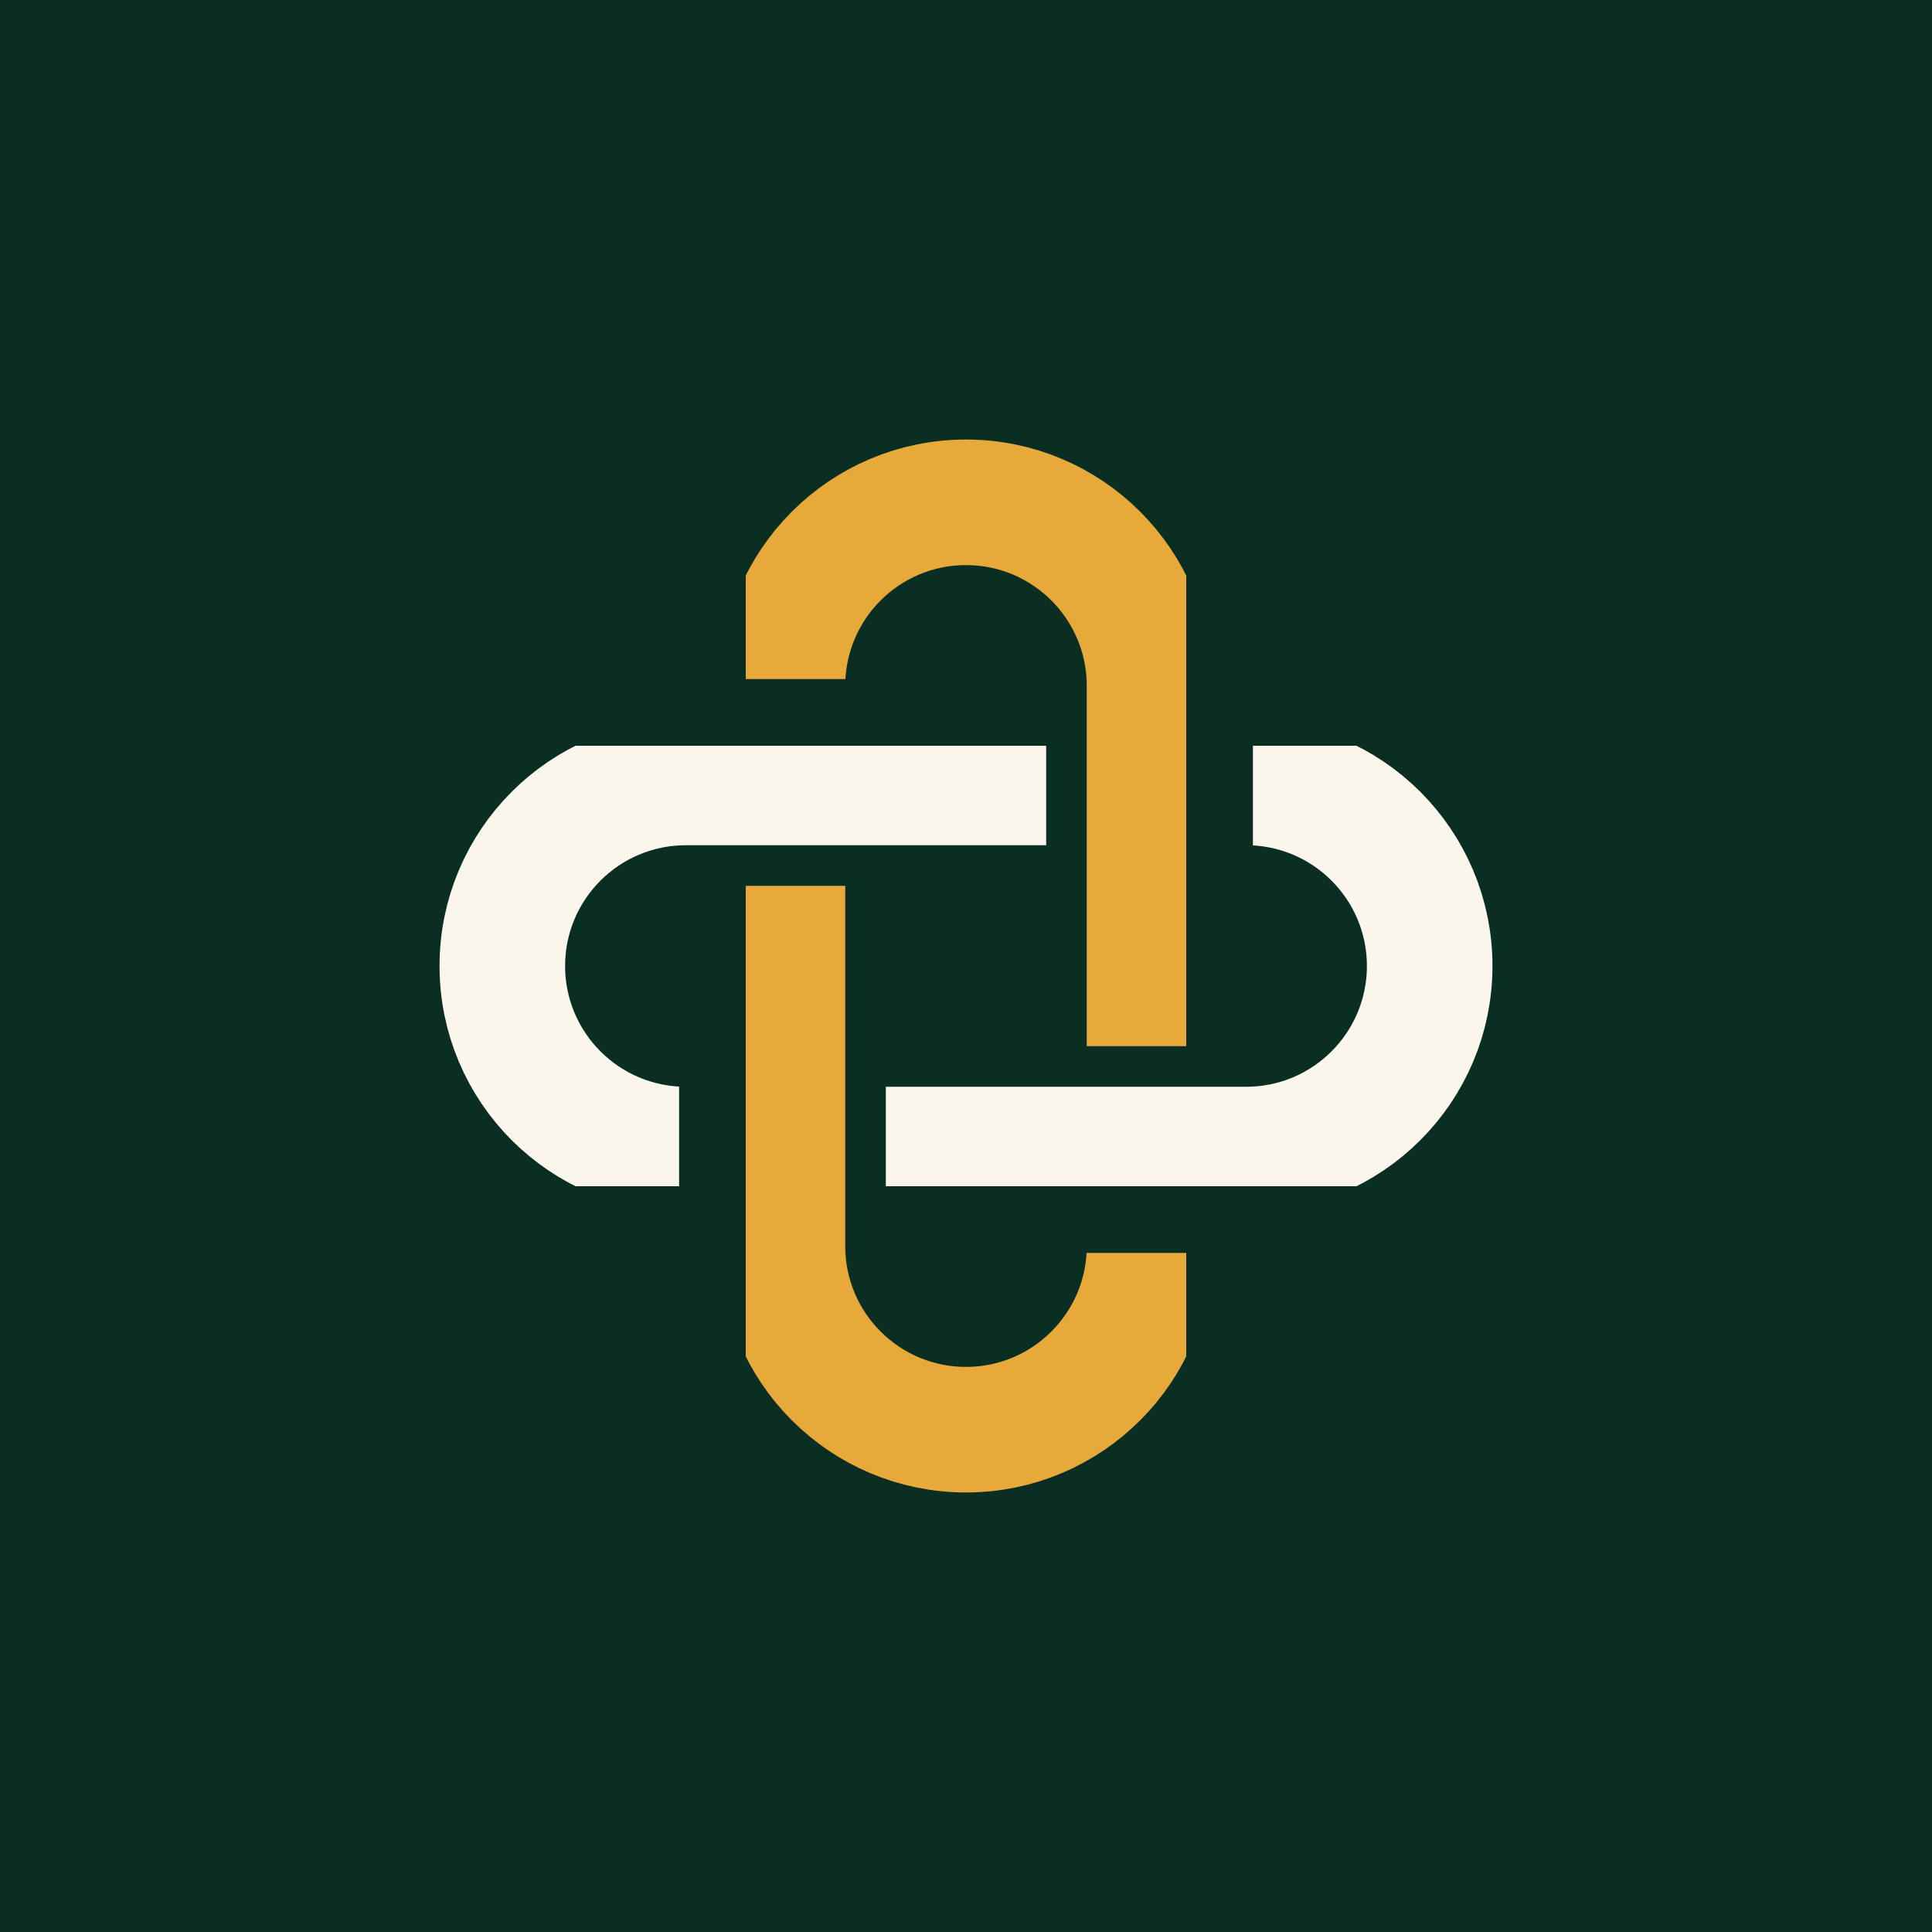
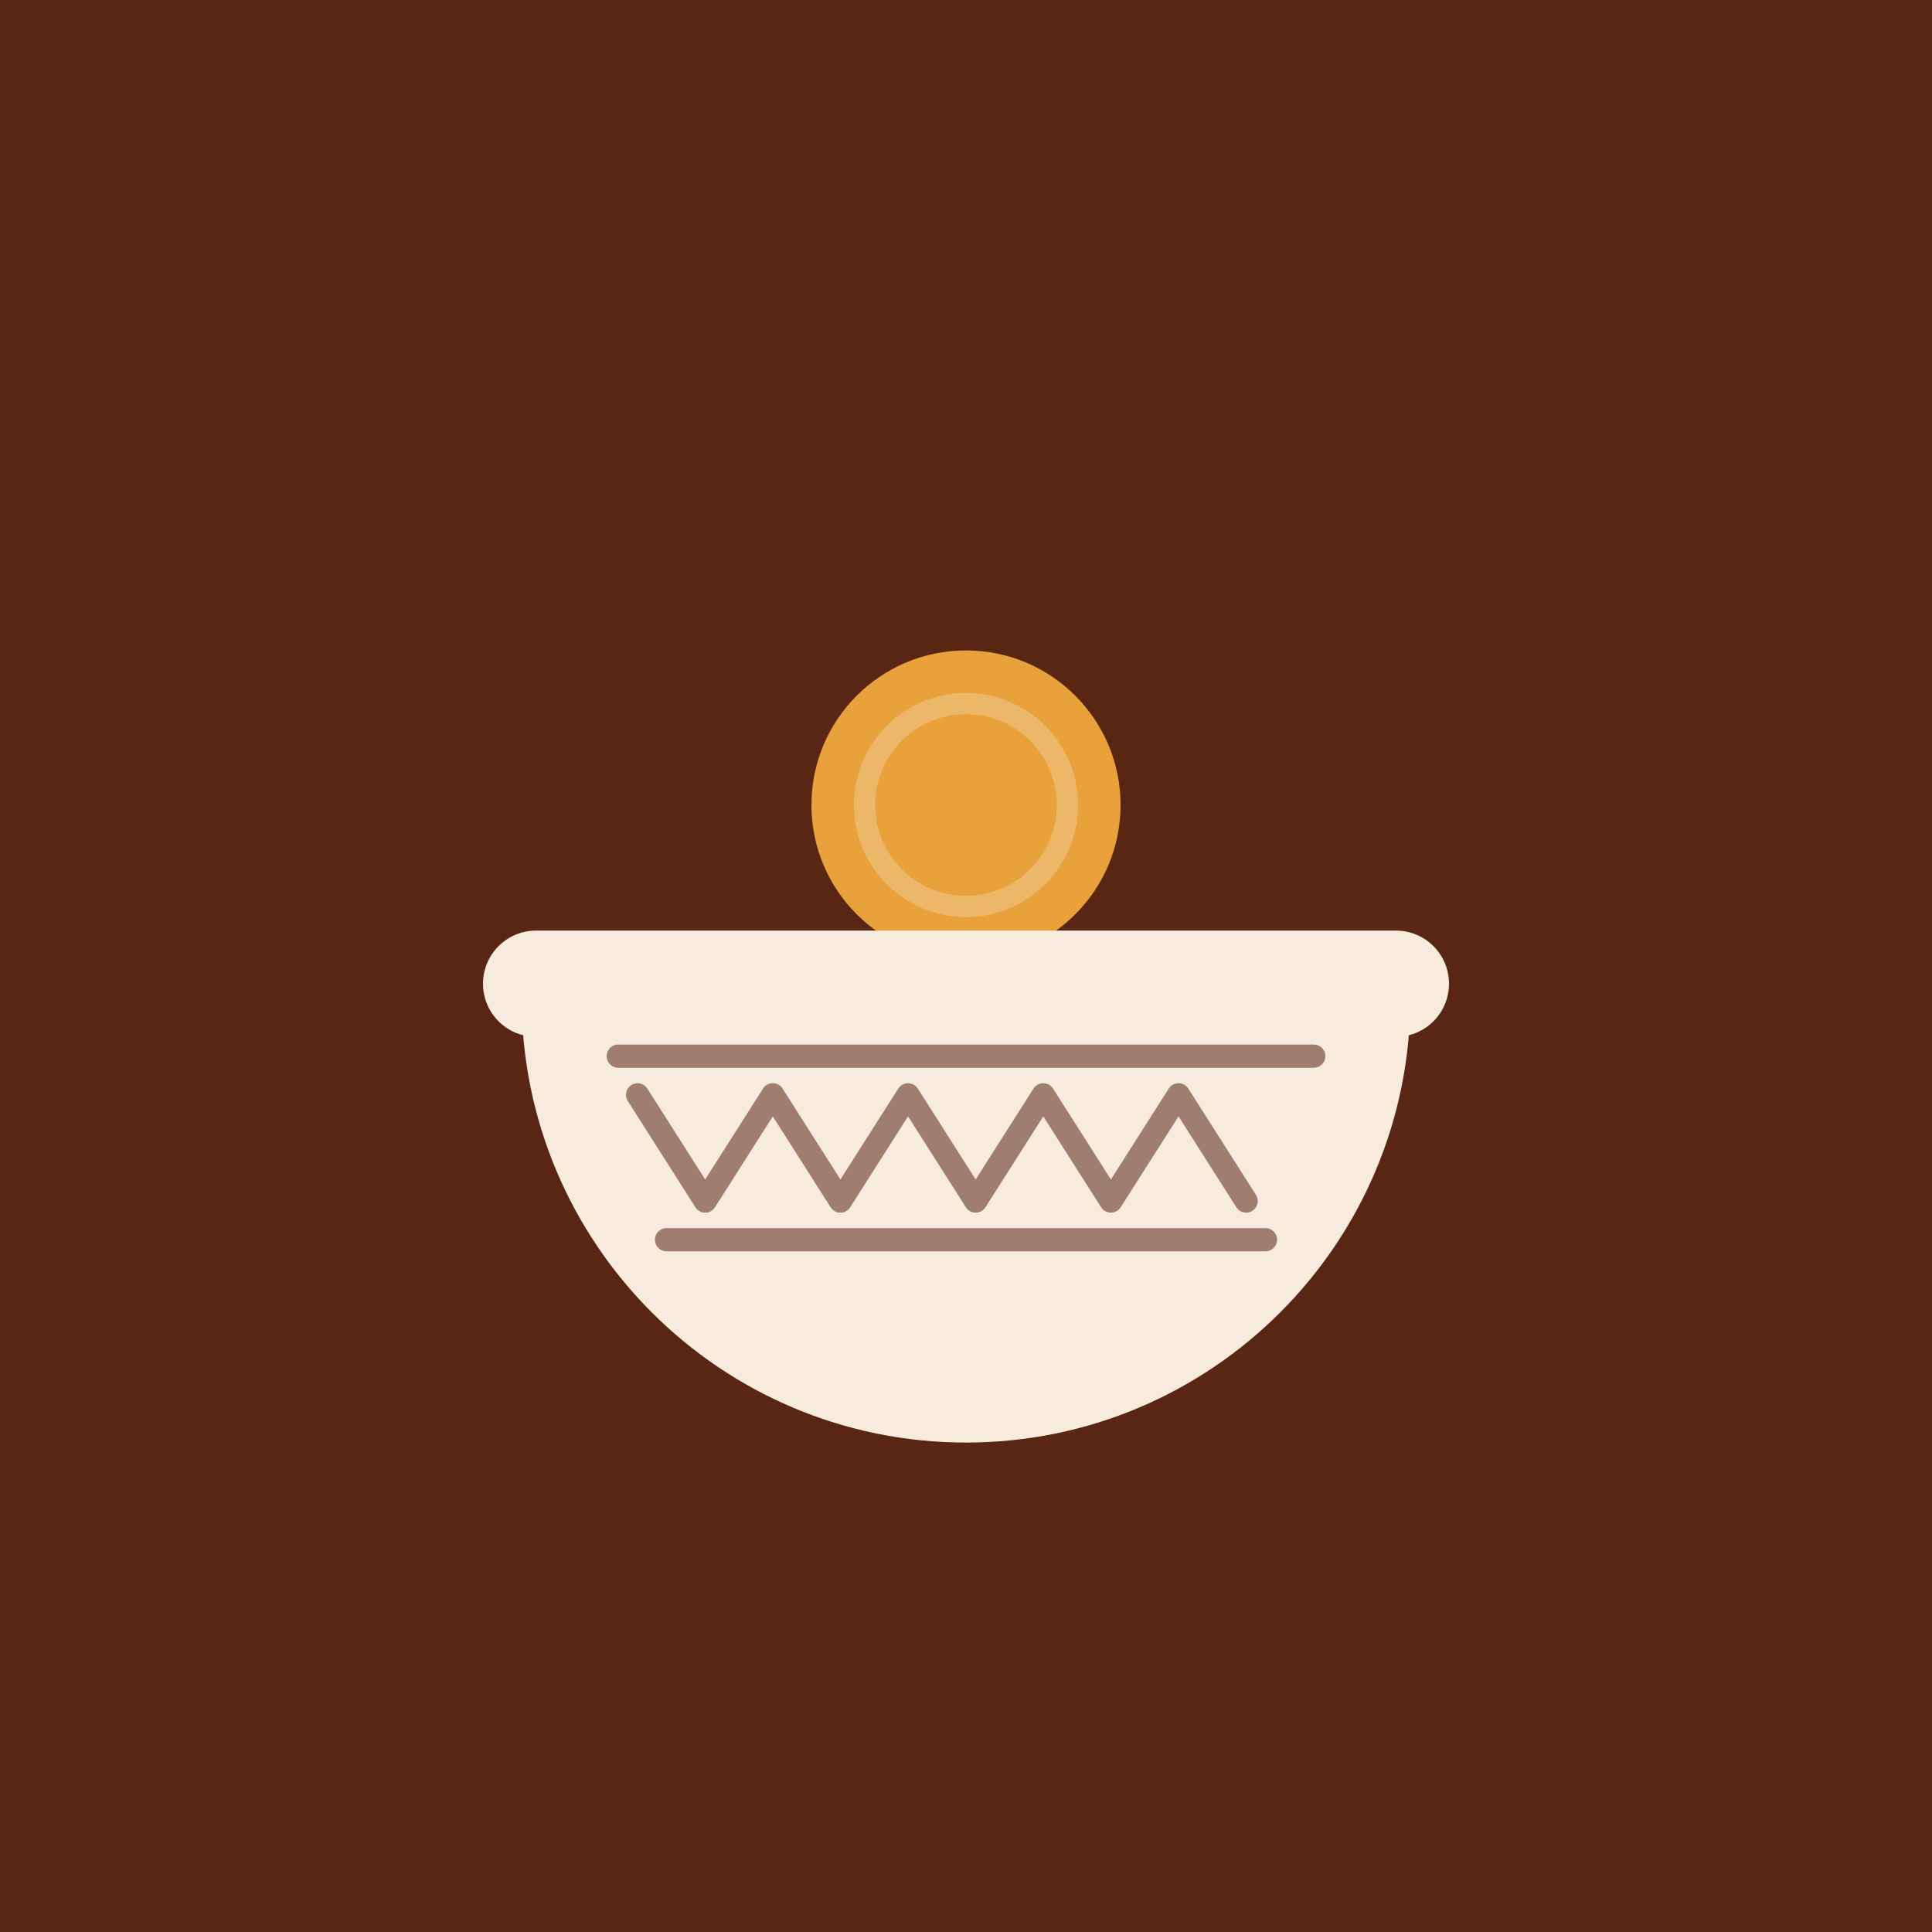
<svg xmlns="http://www.w3.org/2000/svg" viewBox="0 0 120 120" role="img" aria-label="TONTINE+">
-   <rect width="120" height="120" fill="#0A2E22" />
-   <g transform="translate(24 24) scale(.6)">
-     <defs>
-       <clipPath id="zvd">
-         <rect x="67.3" y="29.3" width="23.4" height="23.4" />
-         <rect x="29.3" y="67.3" width="23.4" height="23.4" />
-       </clipPath>
-       <clipPath id="zhd">
-         <rect x="29.3" y="29.3" width="23.4" height="23.4" />
-         <rect x="67.3" y="67.3" width="23.4" height="23.4" />
-       </clipPath>
-       <mask id="mhd">
-         <rect width="120" height="120" fill="#fff" />
-         <path d="M41.0 31.0V89.0A19.0 19.0 0 0 0 79.0 89.0V31.0A19.0 19.0 0 0 0 41.0 31.0Z" fill="none" stroke="#000" stroke-width="21.4" clip-path="url(#zvd)" />
-       </mask>
-       <mask id="mvd">
-         <rect width="120" height="120" fill="#fff" />
-         <path d="M31.0 41.0H89.0A19.0 19.0 0 0 1 89.0 79.0H31.0A19.0 19.0 0 0 1 31.0 41.0Z" fill="none" stroke="#000" stroke-width="21.4" clip-path="url(#zhd)" />
-       </mask>
-     </defs>
-     <path d="M31.0 41.0H89.0A19.0 19.0 0 0 1 89.0 79.0H31.0A19.0 19.0 0 0 1 31.0 41.0Z" fill="none" stroke="#FBF6EC" stroke-width="13" mask="url(#mhd)" />
-     <path d="M41.0 31.0V89.0A19.0 19.0 0 0 0 79.0 89.0V31.0A19.0 19.0 0 0 0 41.0 31.0Z" fill="none" stroke="#E8A93B" stroke-width="13" mask="url(#mvd)" />
+   <rect width="120" height="120" fill="#5A2614" />
+   <g transform="translate(24 26) scale(.6)">
+     <circle cx="60" cy="40" r="16" fill="#E9A23B" />
+     <circle cx="60" cy="40" r="10.5" fill="none" stroke="#F6EBDD" stroke-opacity=".28" stroke-width="2.2" />
+     <path d="M14 60H106A46 46 0 0 1 14 60Z" fill="#F6EBDD" />
+     <rect x="10" y="53" width="100" height="11" rx="5.5" fill="#F6EBDD" />
+     <g fill="none" stroke="#5A2614" stroke-opacity=".55" stroke-width="2.4" stroke-linecap="round" stroke-linejoin="round">
+       <path d="M24 66H96" />
+       <polyline points="26,70 33,81 40,70 47,81 54,70 61,81 68,70 75,81 82,70 89,81" />
+       <path d="M29 85H91" />
+     </g>
  </g>
</svg>
